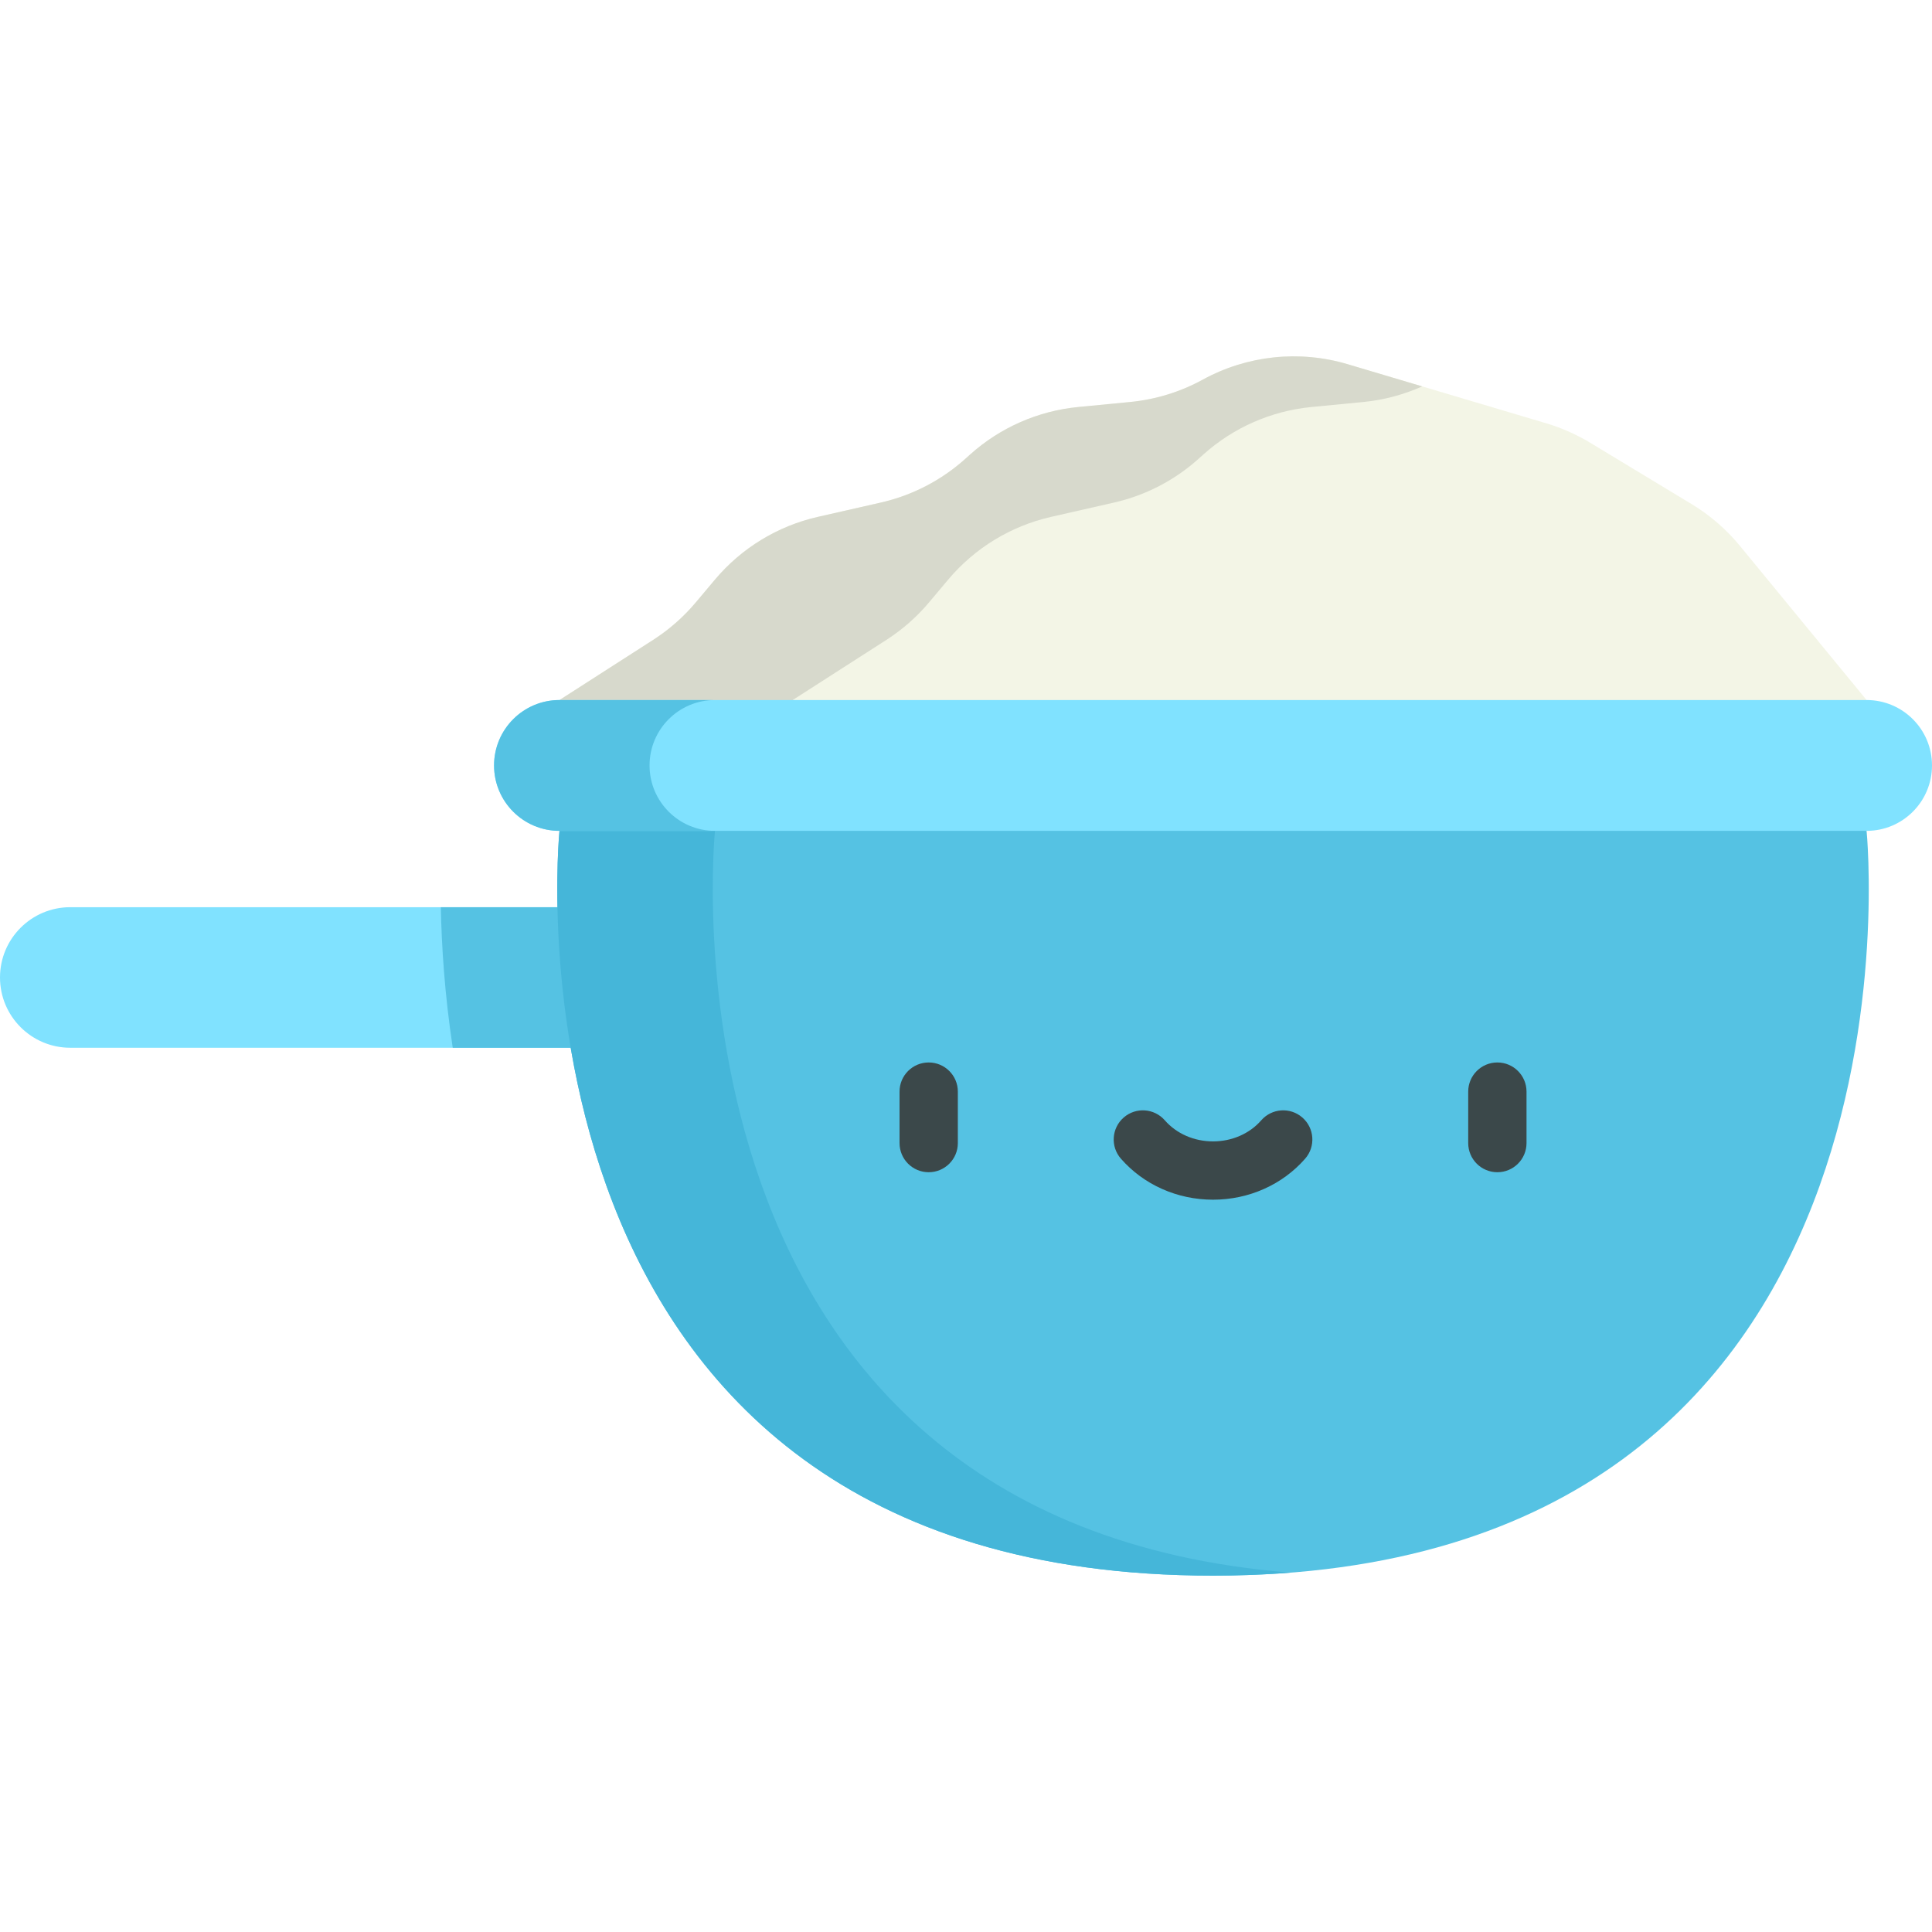
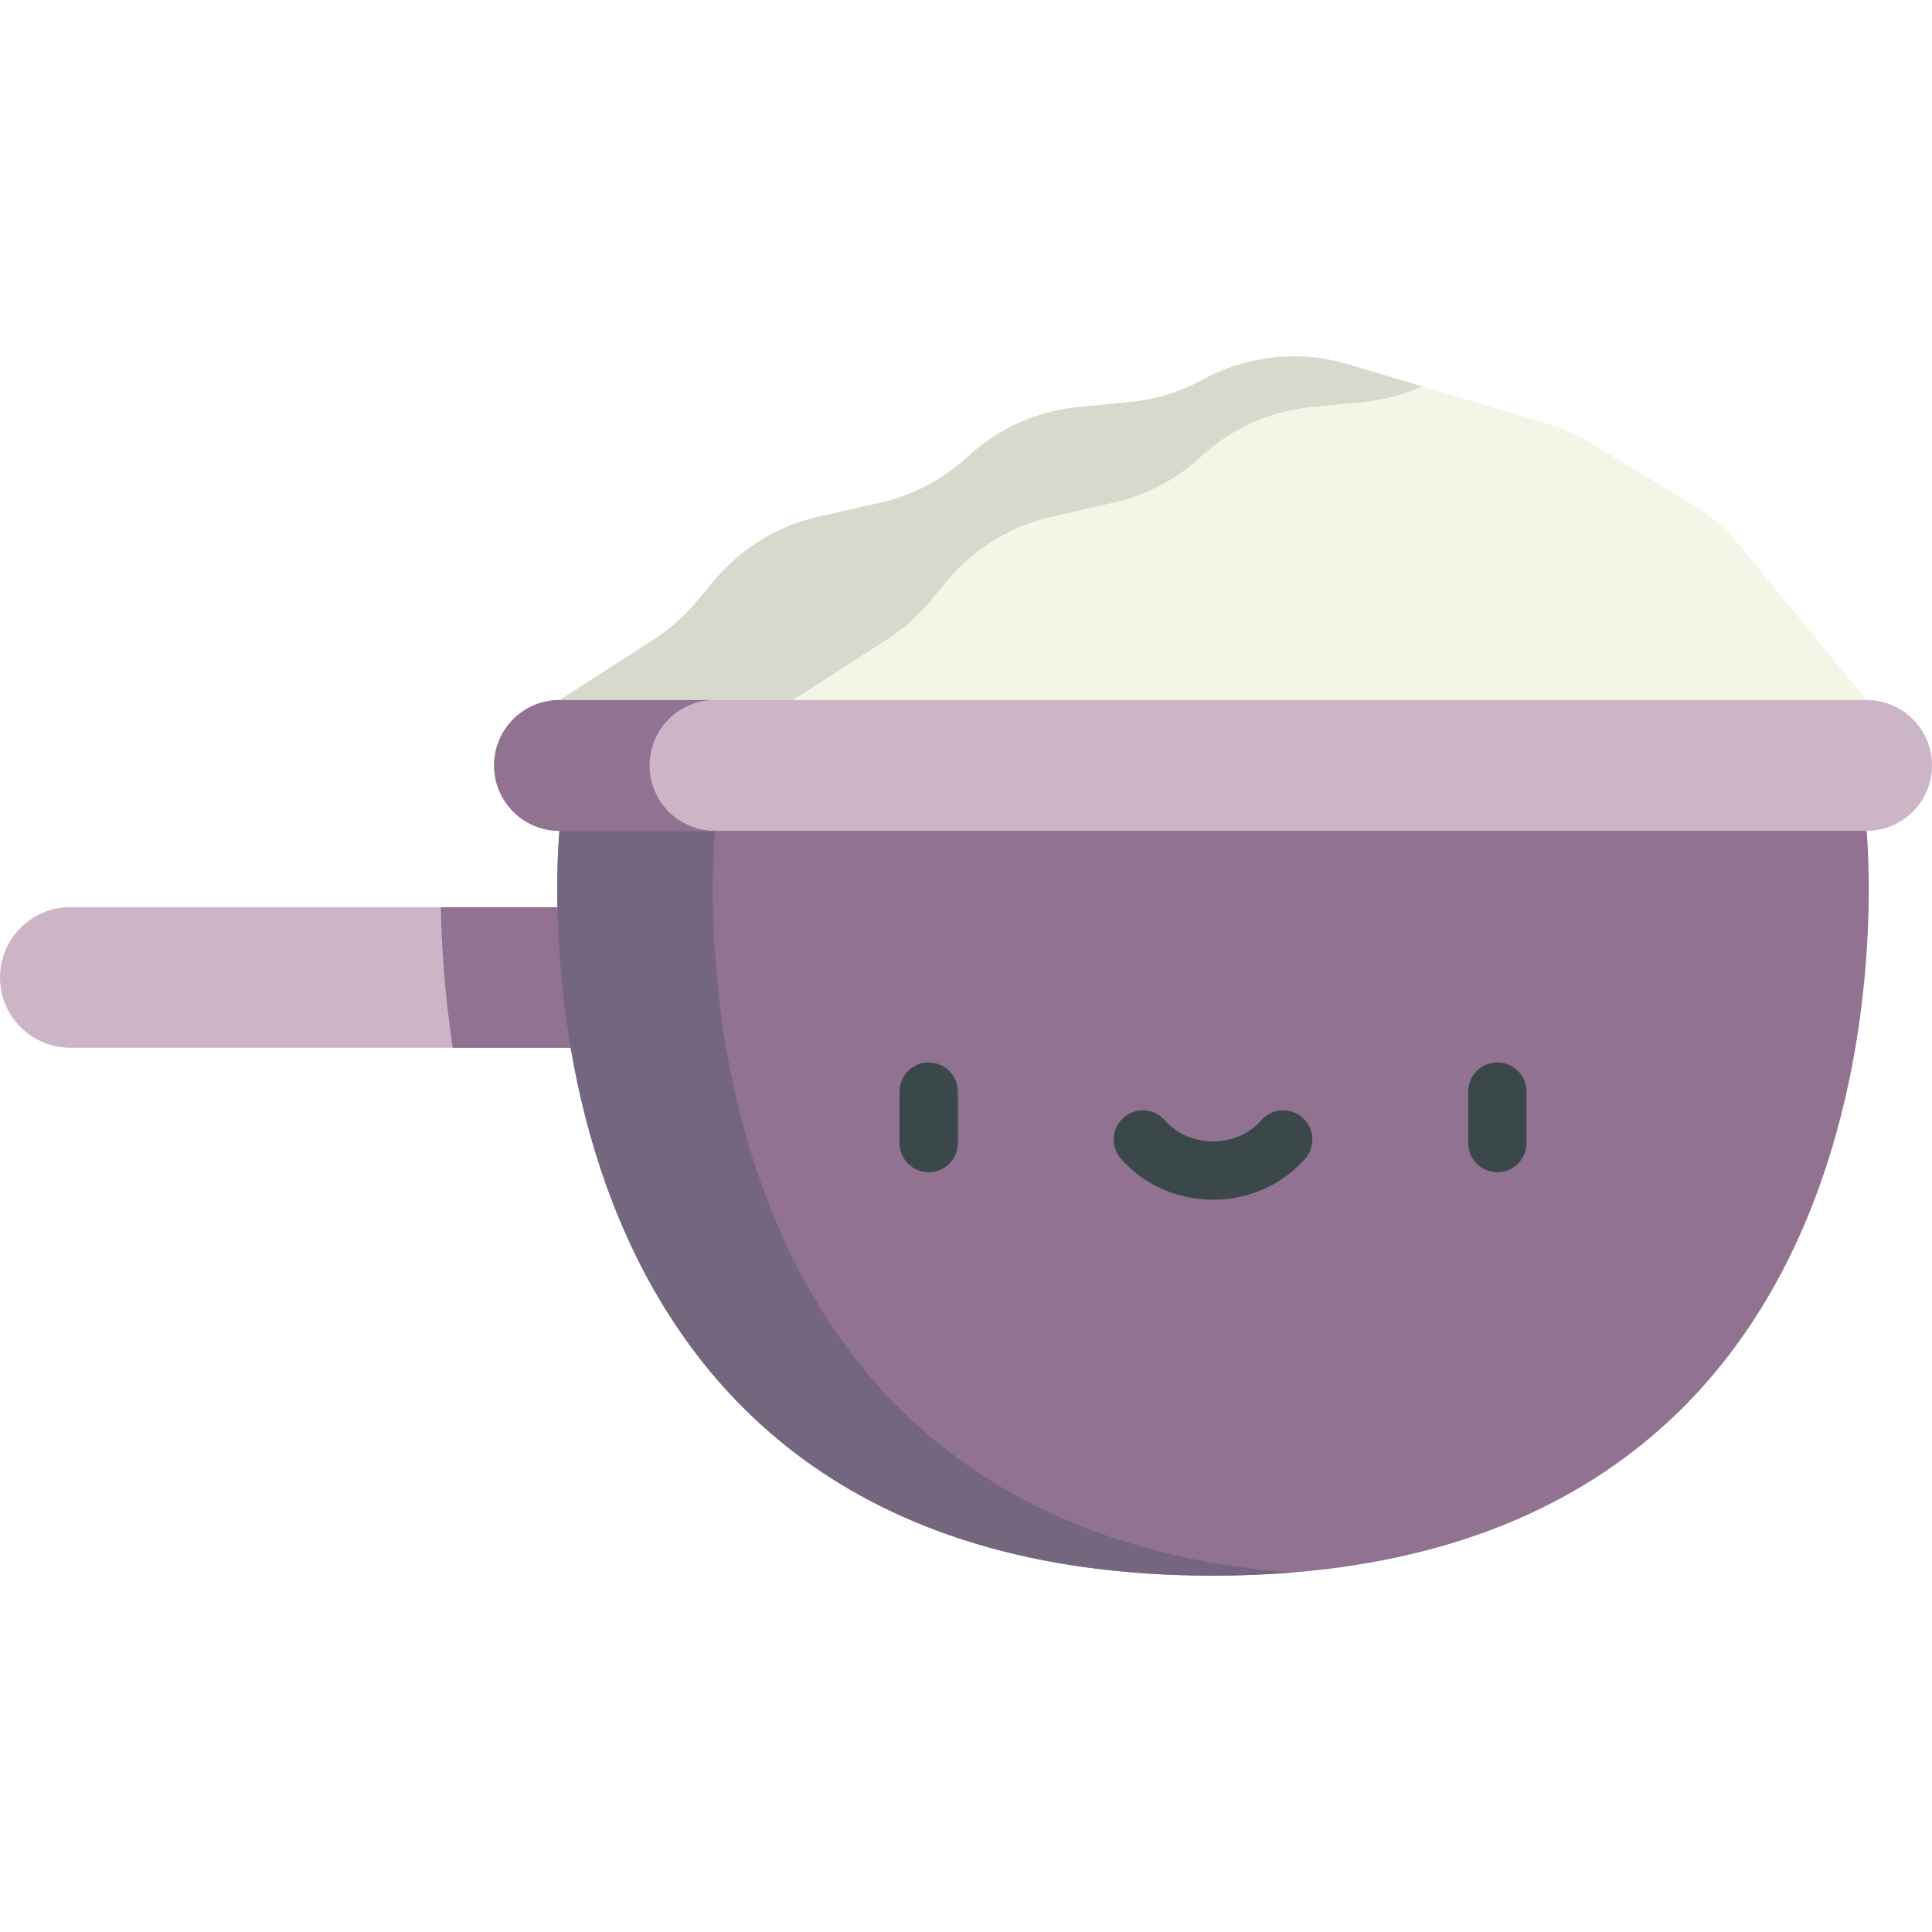
<svg xmlns="http://www.w3.org/2000/svg" version="1.1" id="Capa_1" x="0px" y="0px" viewBox="0 0 512 512" style="enable-background:new 0 0 512 512;" xml:space="preserve">
  <path style="fill:#F3F5E6;" d="M461.104,144.669c-3.607-4.39-7.933-8.135-12.796-11.074l-26.896-16.265  c-3.648-2.206-7.562-3.937-11.647-5.153L357.14,96.521c-12.826-3.816-26.645-2.347-38.381,4.081c-5.95,3.258-12.5,5.276-19.253,5.93  l-13.761,1.332c-10.647,1.03-20.686,5.439-28.649,12.582l-1.303,1.169c-6.347,5.693-14.041,9.673-22.355,11.565l-16.713,3.802  c-10.653,2.424-20.223,8.261-27.254,16.624l-5.083,6.045c-3.243,3.858-7.051,7.204-11.292,9.927l-24.828,15.938l17.514,17.336  h277.496l51.386-17.336L461.104,144.669z" />
  <path style="fill:#D7D9CC;" d="M234.906,169.577c4.241-2.723,8.048-6.07,11.292-9.928l5.083-6.045  c7.031-8.362,16.601-14.2,27.254-16.624l16.713-3.802c8.314-1.891,16.008-5.872,22.355-11.565l1.303-1.169  c7.963-7.142,18.002-11.55,28.649-12.582l13.761-1.331c5.395-0.522,10.655-1.93,15.589-4.13l-19.765-5.88  c-12.826-3.816-26.645-2.347-38.381,4.081c-5.95,3.259-12.5,5.277-19.253,5.93l-13.761,1.331  c-10.647,1.03-20.686,5.439-28.649,12.582l-1.303,1.169c-6.347,5.693-14.041,9.673-22.355,11.565l-16.713,3.802  c-10.653,2.424-20.223,8.262-27.254,16.624l-5.083,6.045c-3.243,3.858-7.051,7.205-11.292,9.928l-24.828,15.938l17.514,17.336  h61.811l-17.514-17.336L234.906,169.577z" />
-   <path style="fill:#80E2FF;" d="M18.625,240.416C8.338,240.416,0,248.755,0,259.041c0,10.286,8.338,18.625,18.625,18.625h160.869  v-37.248H18.625V240.416z" />
+   <path style="fill:#CDB5C8;" d="M18.625,240.416C8.338,240.416,0,248.755,0,259.041c0,10.286,8.338,18.625,18.625,18.625h160.869  v-37.248H18.625V240.416z" />
  <g>
-     <path style="fill:#55C2E3;" d="M119.98,277.666h59.514v-37.248h-62.665C117.016,250.551,117.818,263.376,119.98,277.666z" />
-     <path style="fill:#55C2E3;" d="M148.267,220.187c0,0-19.941,197.374,173.198,197.374s173.198-197.374,173.198-197.374   l-173.198-17.336L148.267,220.187z" />
+     <path style="fill:#917290;" d="M119.98,277.666h59.514v-37.248h-62.665C117.016,250.551,117.818,263.376,119.98,277.666z" />
+     <path style="fill:#917290;" d="M148.267,220.187c0,0-19.941,197.374,173.198,197.374s173.198-197.374,173.198-197.374   l-173.198-17.336L148.267,220.187z" />
  </g>
-   <path style="fill:#45B6D9;" d="M189.474,220.187l152.595-15.273l-20.604-2.062l-173.198,17.336c0,0-19.941,197.373,173.198,197.373  c7.159,0,14.018-0.278,20.604-0.799C170.992,403.193,189.474,220.187,189.474,220.187z" />
+   <path style="fill:#74667F;" d="M189.474,220.187l152.595-15.273l-20.604-2.062l-173.198,17.336c0,0-19.941,197.373,173.198,197.373  c7.159,0,14.018-0.278,20.604-0.799C170.992,403.193,189.474,220.187,189.474,220.187z" />
  <g>
    <path style="fill:#3B484A;" d="M246.113,310.653c-4.268,0-7.726-3.459-7.726-7.726v-13.638c0-4.267,3.458-7.726,7.726-7.726   s7.726,3.459,7.726,7.726v13.638C253.84,307.194,250.381,310.653,246.113,310.653z" />
    <path style="fill:#3B484A;" d="M396.817,310.653c-4.268,0-7.726-3.459-7.726-7.726v-13.638c0-4.267,3.458-7.726,7.726-7.726   c4.268,0,7.726,3.459,7.726,7.726v13.638C404.544,307.194,401.086,310.653,396.817,310.653z" />
    <path style="fill:#3B484A;" d="M321.466,317.932c-9.479,0-18.377-3.962-24.415-10.87c-2.808-3.213-2.48-8.094,0.733-10.902   s8.093-2.48,10.902,0.733c3.103,3.55,7.76,5.587,12.779,5.587s9.678-2.037,12.779-5.587c2.81-3.213,7.69-3.541,10.902-0.733   c3.213,2.808,3.542,7.689,0.734,10.902C339.842,313.97,330.945,317.932,321.466,317.932z" />
  </g>
-   <path style="fill:#80E2FF;" d="M494.664,185.515H148.267c-9.575,0-17.336,7.761-17.336,17.336l0,0  c0,9.575,7.761,17.336,17.336,17.336h346.397c9.574,0,17.336-7.761,17.336-17.336l0,0C512,193.276,504.239,185.515,494.664,185.515z  " />
-   <path style="fill:#55C2E3;" d="M172.138,202.851L172.138,202.851c0-9.575,7.761-17.336,17.336-17.336h-41.207  c-9.575,0-17.336,7.761-17.336,17.336l0,0c0,9.575,7.761,17.336,17.336,17.336h41.207  C179.901,220.187,172.138,212.425,172.138,202.851z" />
+   <path style="fill:#CDB5C8;" d="M494.664,185.515H148.267c-9.575,0-17.336,7.761-17.336,17.336l0,0  c0,9.575,7.761,17.336,17.336,17.336h346.397c9.574,0,17.336-7.761,17.336-17.336l0,0C512,193.276,504.239,185.515,494.664,185.515z  " />
+   <path style="fill:#917290;" d="M172.138,202.851L172.138,202.851c0-9.575,7.761-17.336,17.336-17.336h-41.207  c-9.575,0-17.336,7.761-17.336,17.336l0,0c0,9.575,7.761,17.336,17.336,17.336h41.207  C179.901,220.187,172.138,212.425,172.138,202.851z" />
  <g>
</g>
  <g>
</g>
  <g>
</g>
  <g>
</g>
  <g>
</g>
  <g>
</g>
  <g>
</g>
  <g>
</g>
  <g>
</g>
  <g>
</g>
  <g>
</g>
  <g>
</g>
  <g>
</g>
  <g>
</g>
  <g>
</g>
</svg>
